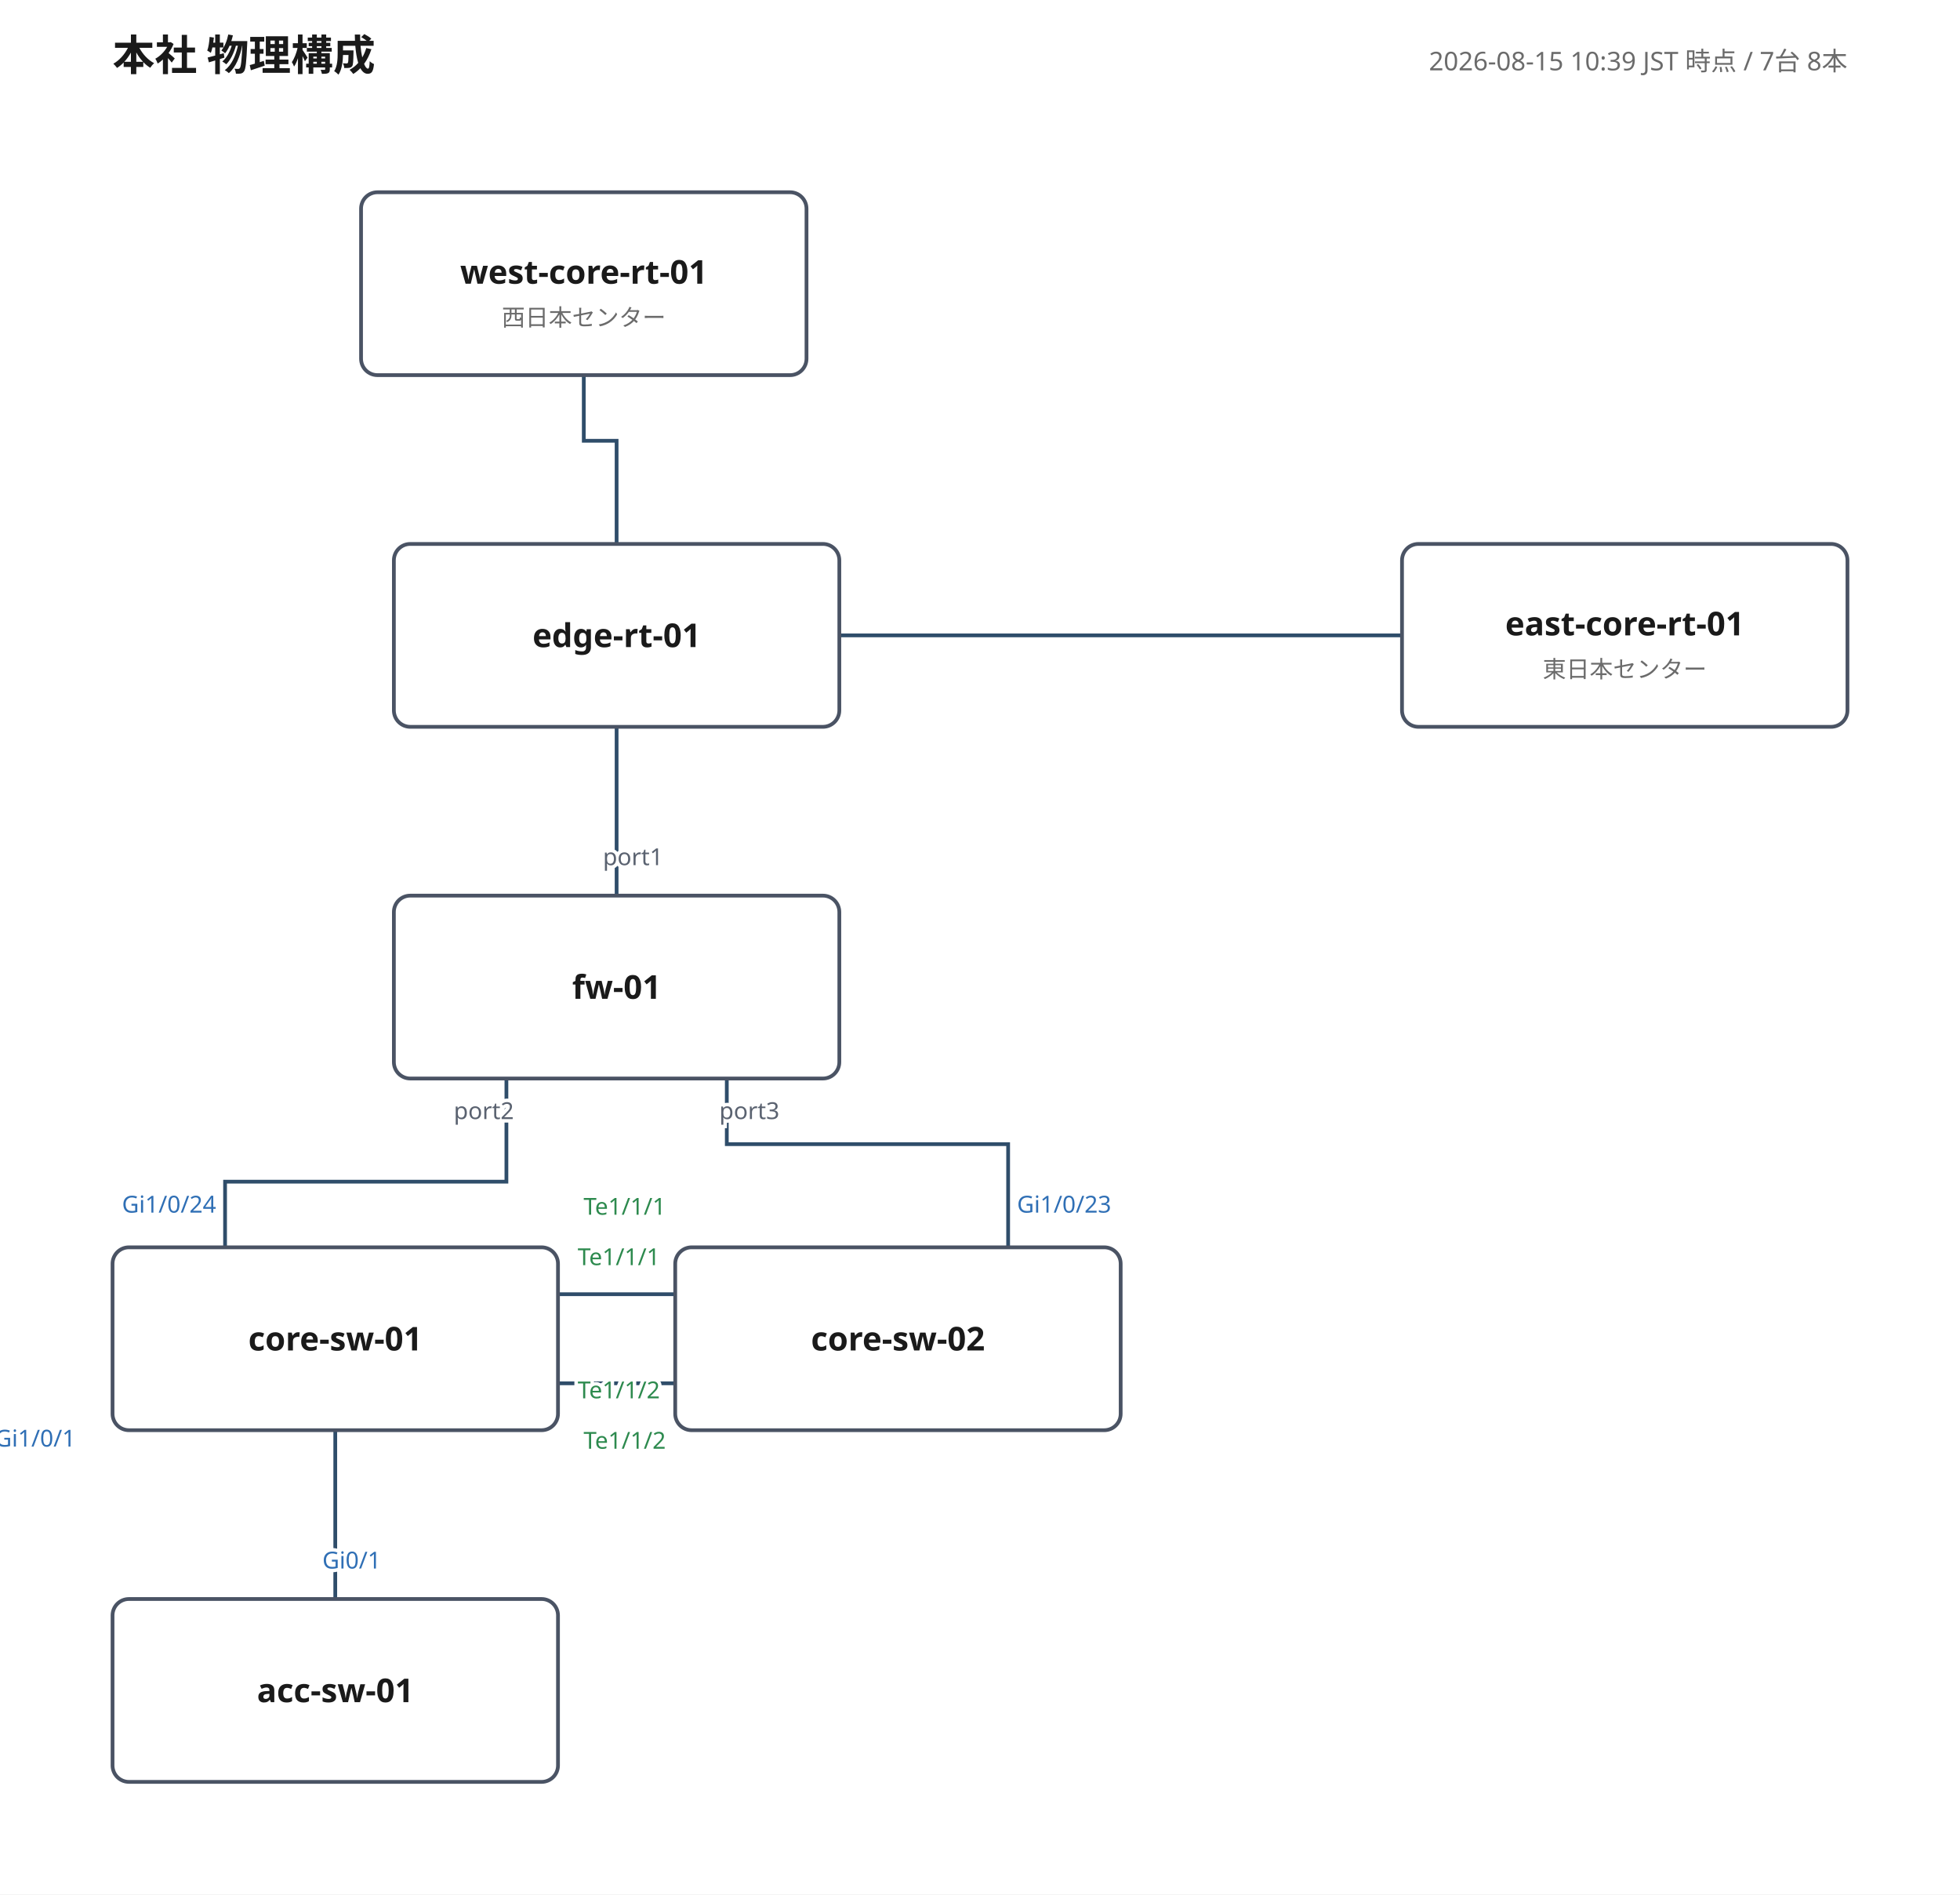
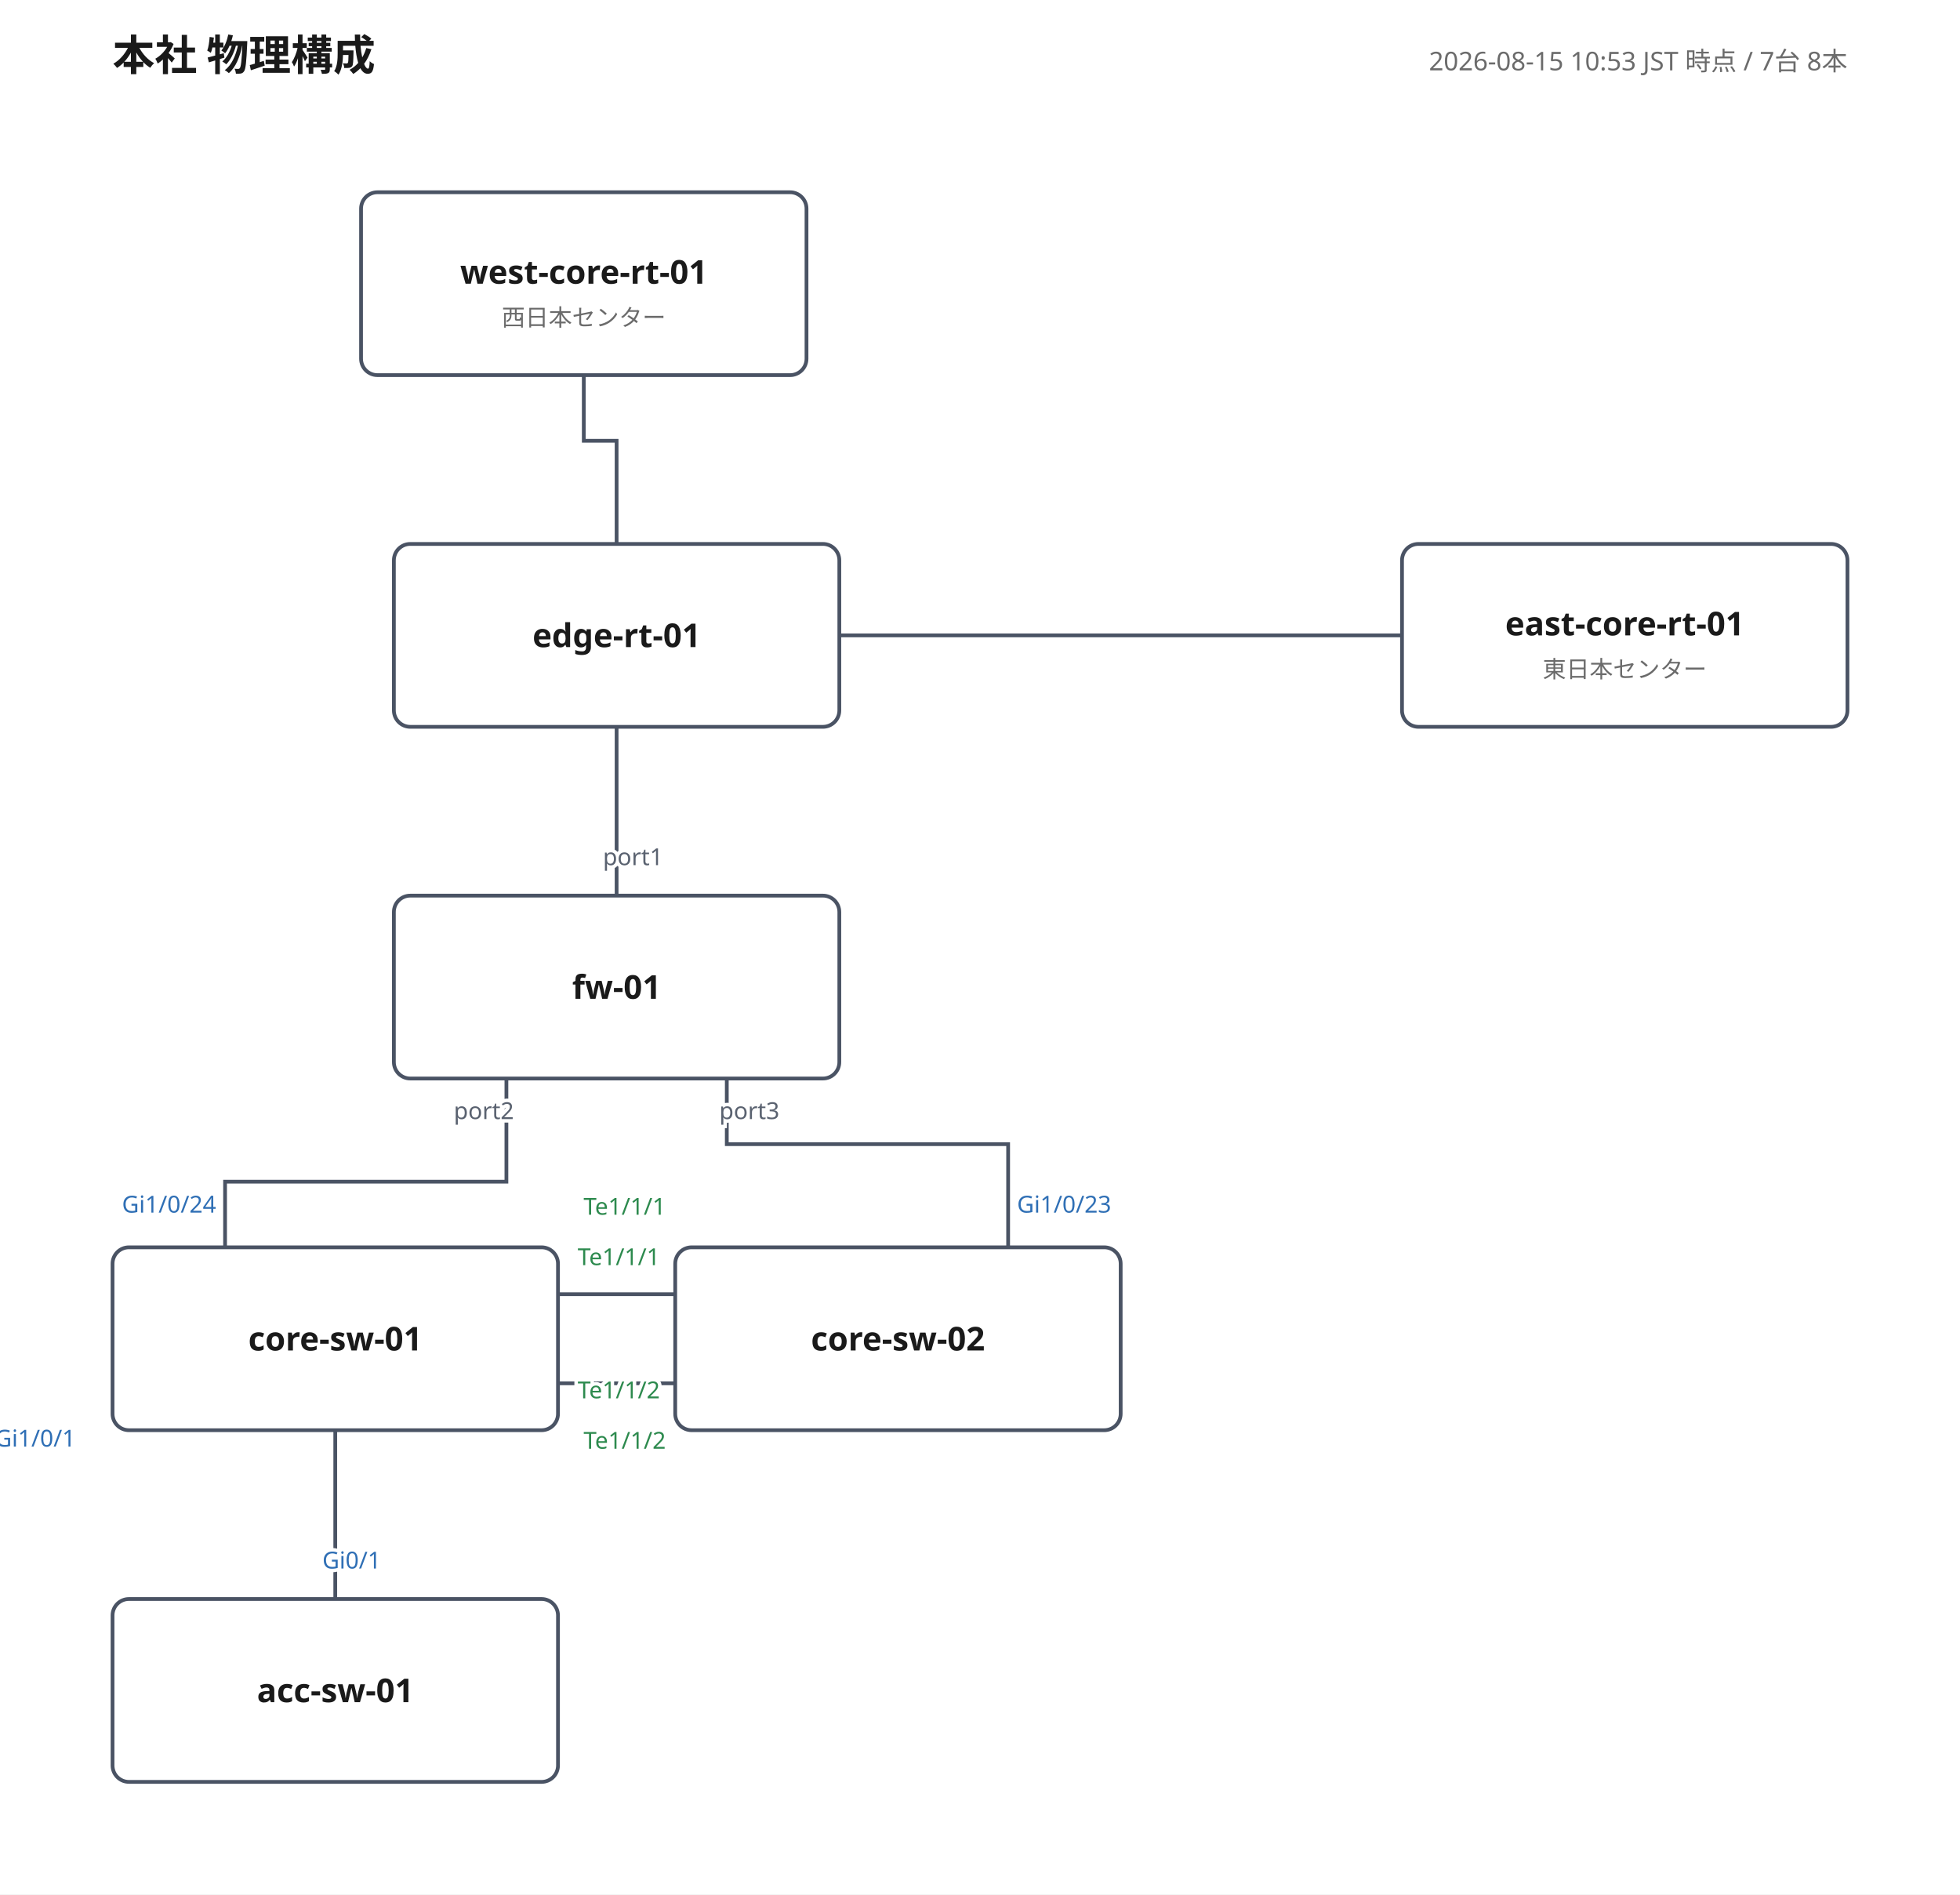
<svg xmlns="http://www.w3.org/2000/svg" width="836" height="808" viewBox="0 0 836 808" font-family="'Yu Gothic', 'Hiragino Kaku Gothic ProN', Meiryo, 'Noto Sans JP', sans-serif">
  <rect width="100%" height="100%" fill="#ffffff" />
  <text x="48" y="30" font-size="18" font-weight="700" fill="#1a1a1a">本社 物理構成</text>
-   <text x="788" y="30" font-size="11" fill="#6b6b6b" text-anchor="end">2026-08-15 10:39 JST 時点 / 7台 8本</text>
-   <polyline points="263,310 263,354 263,354 263,382" fill="none" stroke="#2f4d6a" stroke-width="1.6" />
+   <text x="788" y="30" font-size="11" fill="#6b6b6b" text-anchor="end">2026-08-15 10:53 JST 時点 / 7台 8本</text>
+   <polyline points="263,310 263,354 263,354 263,382" fill="none" stroke="#4a5364" stroke-width="1.6" />
  <text class="port-label" x="135.0" y="317.0" font-size="10" fill="#2f6fb5" text-anchor="middle" paint-order="stroke" stroke="#ffffff" stroke-width="3" />
  <text class="port-label" x="270.0" y="369.0" font-size="10" fill="#5a6270" text-anchor="middle" paint-order="stroke" stroke="#ffffff" stroke-width="3">port1</text>
-   <polyline points="216,460 216,504 96,504 96,532" fill="none" stroke="#2f4d6a" stroke-width="1.6" />
+   <polyline points="216,460 216,504 96,504 96,532" fill="none" stroke="#4a5364" stroke-width="1.6" />
  <text class="port-label" x="219.2" y="477.3" font-size="10" fill="#5a6270" text-anchor="end" paint-order="stroke" stroke="#ffffff" stroke-width="3">port2</text>
  <text class="port-label" x="92.2" y="517.2" font-size="10" fill="#2f6fb5" text-anchor="end" paint-order="stroke" stroke="#ffffff" stroke-width="3">Gi1/0/24</text>
-   <polyline points="310,460 310,488 430,488 430,532" fill="none" stroke="#2f4d6a" stroke-width="1.6" />
+   <polyline points="310,460 310,488 430,488 430,532" fill="none" stroke="#4a5364" stroke-width="1.6" />
  <text class="port-label" x="306.8" y="477.3" font-size="10" fill="#5a6270" text-anchor="start" paint-order="stroke" stroke="#ffffff" stroke-width="3">port3</text>
  <text class="port-label" x="433.8" y="517.2" font-size="10" fill="#2f6fb5" text-anchor="start" paint-order="stroke" stroke="#ffffff" stroke-width="3">Gi1/0/23</text>
-   <polyline points="238,552 260,552 260,552 288,552" fill="none" stroke="#2f4d6a" stroke-width="1.6" />
+   <polyline points="238,552 260,552 260,552 288,552" fill="none" stroke="#4a5364" stroke-width="1.6" />
  <text class="port-label" x="246.4" y="539.6" font-size="10" fill="#2d8a4e" text-anchor="start" paint-order="stroke" stroke="#ffffff" stroke-width="3">Te1/1/1</text>
  <text class="port-label" x="284.0" y="518.1" font-size="10" fill="#2d8a4e" text-anchor="end" paint-order="stroke" stroke="#ffffff" stroke-width="3">Te1/1/1</text>
-   <polyline points="238,590 260,590 260,590 288,590" fill="none" stroke="#2f4d6a" stroke-width="1.6" />
+   <polyline points="238,590 260,590 260,590 288,590" fill="none" stroke="#4a5364" stroke-width="1.6" />
  <text class="port-label" x="246.4" y="596.4" font-size="10" fill="#2d8a4e" text-anchor="start" paint-order="stroke" stroke="#ffffff" stroke-width="3">Te1/1/2</text>
  <text class="port-label" x="284.0" y="617.9" font-size="10" fill="#2d8a4e" text-anchor="end" paint-order="stroke" stroke="#ffffff" stroke-width="3">Te1/1/2</text>
-   <polyline points="143,610 143,654 143,654 143,682" fill="none" stroke="#2f4d6a" stroke-width="1.6" />
+   <polyline points="143,610 143,654 143,654 143,682" fill="none" stroke="#4a5364" stroke-width="1.6" />
  <text class="port-label" x="15.0" y="617.0" font-size="10" fill="#2f6fb5" text-anchor="middle" paint-order="stroke" stroke="#ffffff" stroke-width="3">Gi1/0/1</text>
  <text class="port-label" x="150.0" y="669.0" font-size="10" fill="#2f6fb5" text-anchor="middle" paint-order="stroke" stroke="#ffffff" stroke-width="3">Gi0/1</text>
-   <polyline points="358,271 394,271 394,271 570,271 598,271" fill="none" stroke="#2f4d6a" stroke-width="1.6" />
+   <polyline points="358,271 394,271 394,271 570,271 598,271" fill="none" stroke="#4a5364" stroke-width="1.6" />
  <text class="port-label" x="368.0" y="275.0" font-size="10" fill="#2f6fb5" text-anchor="start" paint-order="stroke" stroke="#ffffff" stroke-width="3" />
  <text class="port-label" x="588.0" y="261.0" font-size="10" fill="#2f6fb5" text-anchor="end" paint-order="stroke" stroke="#ffffff" stroke-width="3" />
-   <polyline points="263,232 263,188 249,188 249,160" fill="none" stroke="#2f4d6a" stroke-width="1.6" />
+   <polyline points="263,232 263,188 249,188 249,160" fill="none" stroke="#4a5364" stroke-width="1.6" />
  <text class="port-label" x="270.0" y="219.0" font-size="10" fill="#2f6fb5" text-anchor="middle" paint-order="stroke" stroke="#ffffff" stroke-width="3" />
  <text class="port-label" x="121.2" y="167.0" font-size="10" fill="#2f6fb5" text-anchor="middle" paint-order="stroke" stroke="#ffffff" stroke-width="3" />
  <g>
    <rect x="168" y="232" width="190" height="78" rx="7" fill="#ffffff" stroke="#4a5364" stroke-width="1.6" />
    <text x="263" y="276" font-size="14" font-weight="700" fill="#1a1a1a" text-anchor="middle">edge-rt-01</text>
  </g>
  <g>
    <rect x="598" y="232" width="190" height="78" rx="7" fill="#ffffff" stroke="#4a5364" stroke-width="1.6" />
    <text x="693" y="271" font-size="14" font-weight="700" fill="#1a1a1a" text-anchor="middle">east-core-rt-01</text>
    <text x="693" y="289" font-size="10" fill="#6b6b6b" text-anchor="middle">東日本センター</text>
  </g>
  <g>
    <rect x="154" y="82" width="190" height="78" rx="7" fill="#ffffff" stroke="#4a5364" stroke-width="1.6" />
    <text x="249" y="121" font-size="14" font-weight="700" fill="#1a1a1a" text-anchor="middle">west-core-rt-01</text>
    <text x="249" y="139" font-size="10" fill="#6b6b6b" text-anchor="middle">西日本センター</text>
  </g>
  <g>
    <rect x="168" y="382" width="190" height="78" rx="7" fill="#ffffff" stroke="#4a5364" stroke-width="1.6" />
    <text x="263" y="426" font-size="14" font-weight="700" fill="#1a1a1a" text-anchor="middle">fw-01</text>
  </g>
  <g>
    <rect x="48" y="532" width="190" height="78" rx="7" fill="#ffffff" stroke="#4a5364" stroke-width="1.6" />
    <text x="143" y="576" font-size="14" font-weight="700" fill="#1a1a1a" text-anchor="middle">core-sw-01</text>
  </g>
  <g>
    <rect x="288" y="532" width="190" height="78" rx="7" fill="#ffffff" stroke="#4a5364" stroke-width="1.6" />
    <text x="383" y="576" font-size="14" font-weight="700" fill="#1a1a1a" text-anchor="middle">core-sw-02</text>
  </g>
  <g>
    <rect x="48" y="682" width="190" height="78" rx="7" fill="#ffffff" stroke="#4a5364" stroke-width="1.6" />
    <text x="143" y="726" font-size="14" font-weight="700" fill="#1a1a1a" text-anchor="middle">acc-sw-01</text>
  </g>
</svg>
